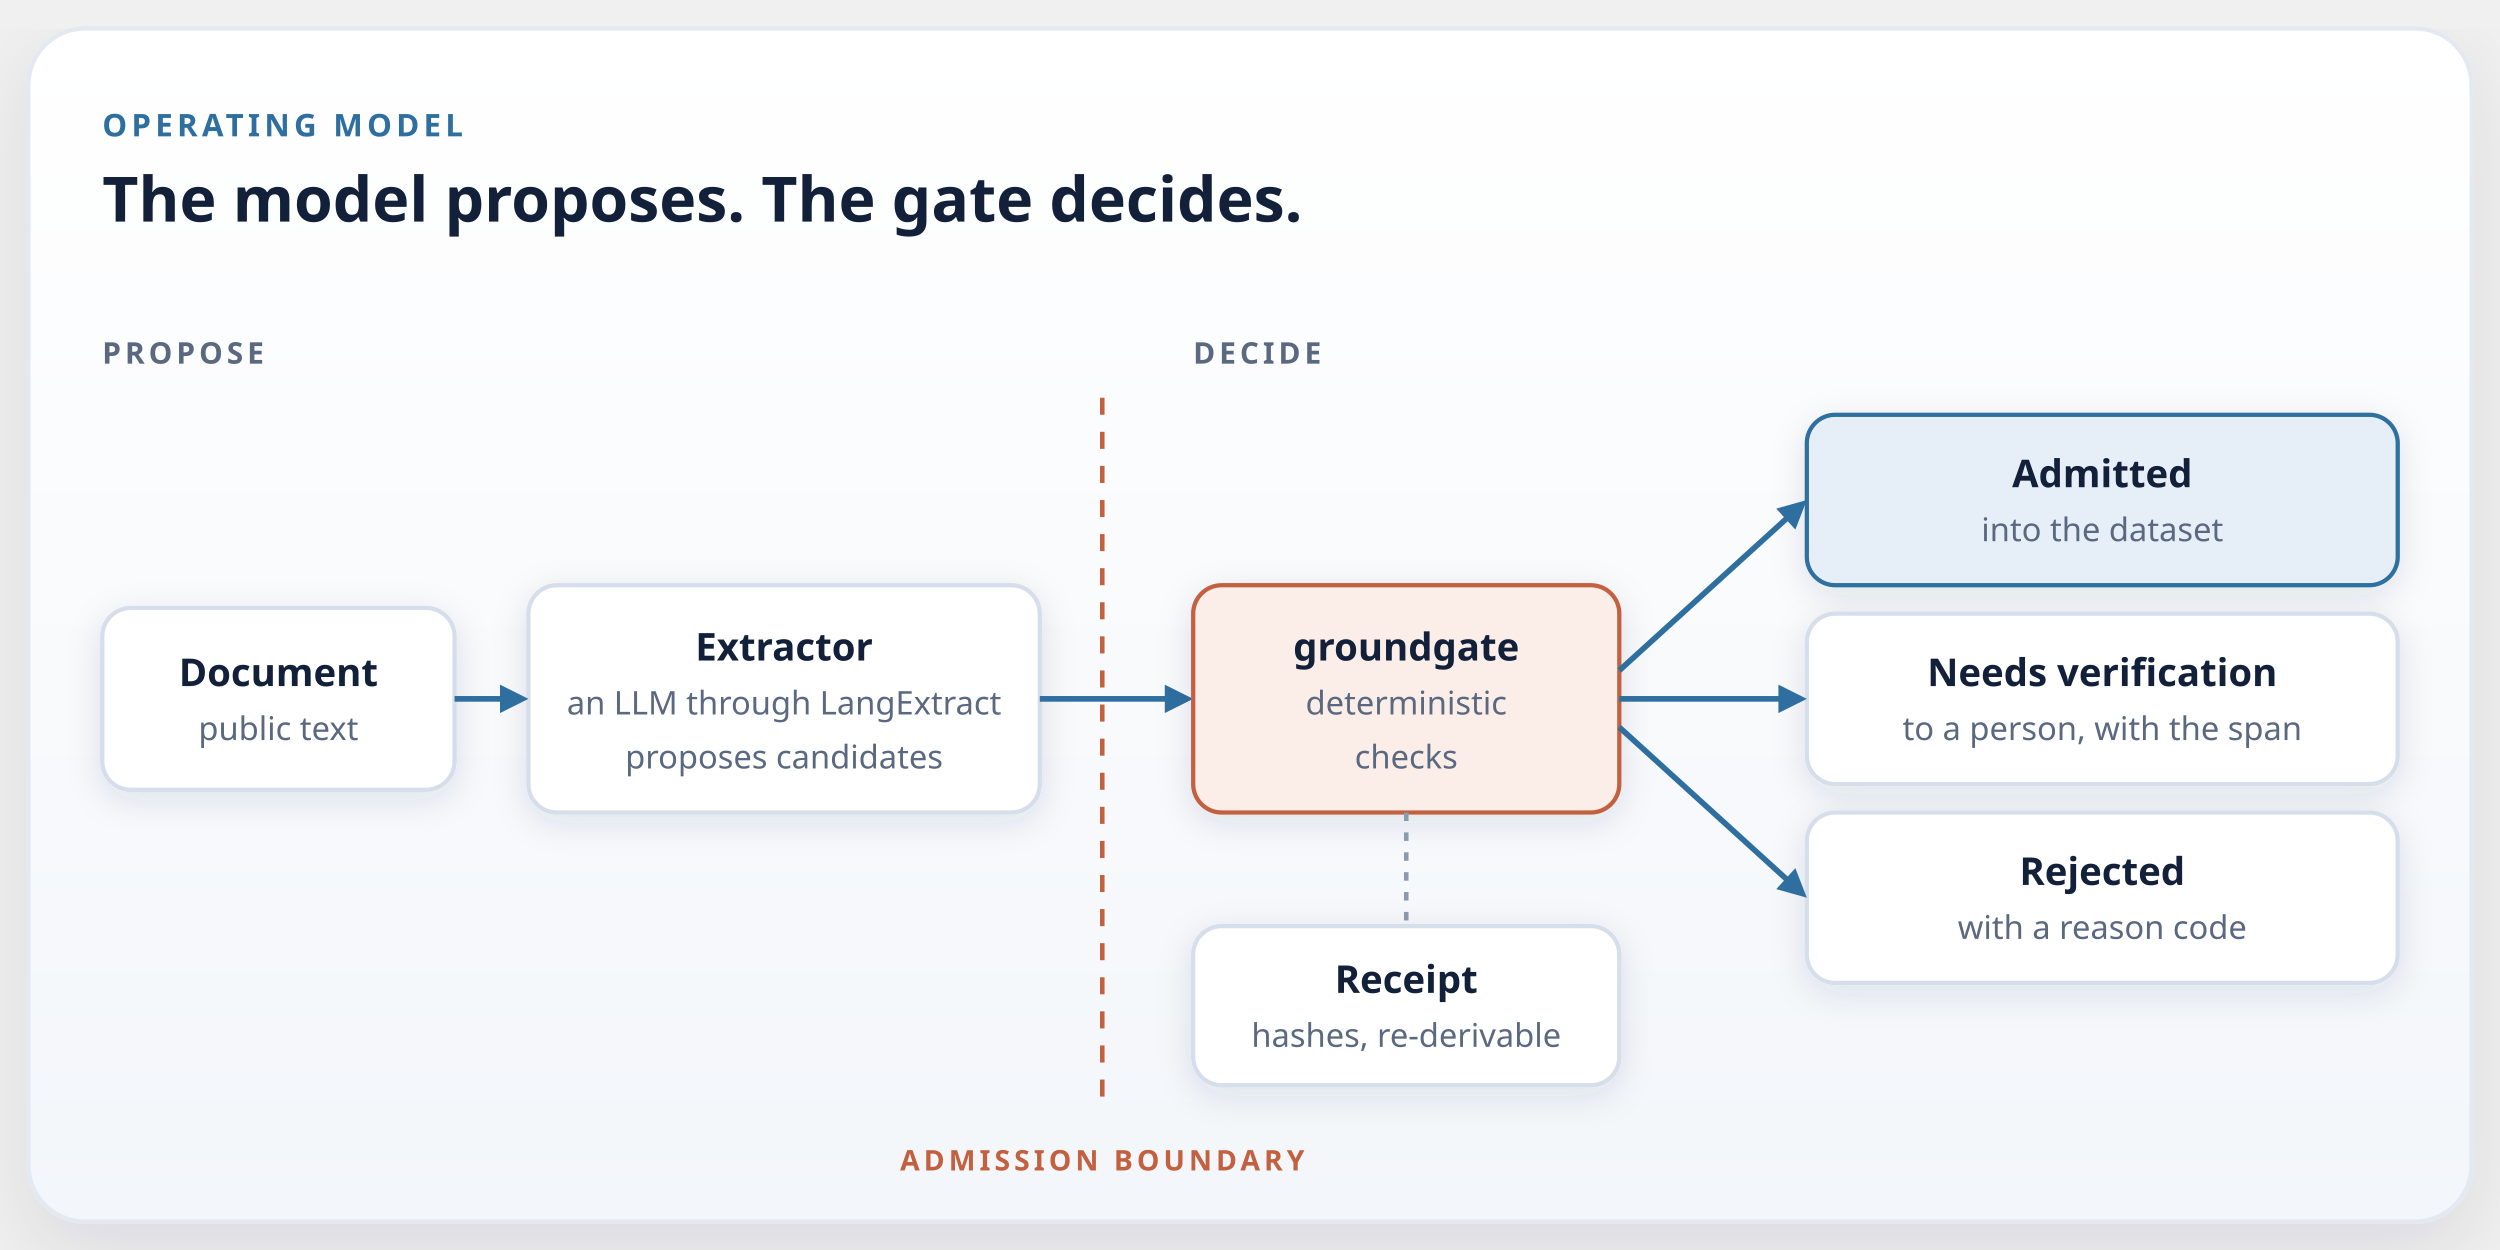
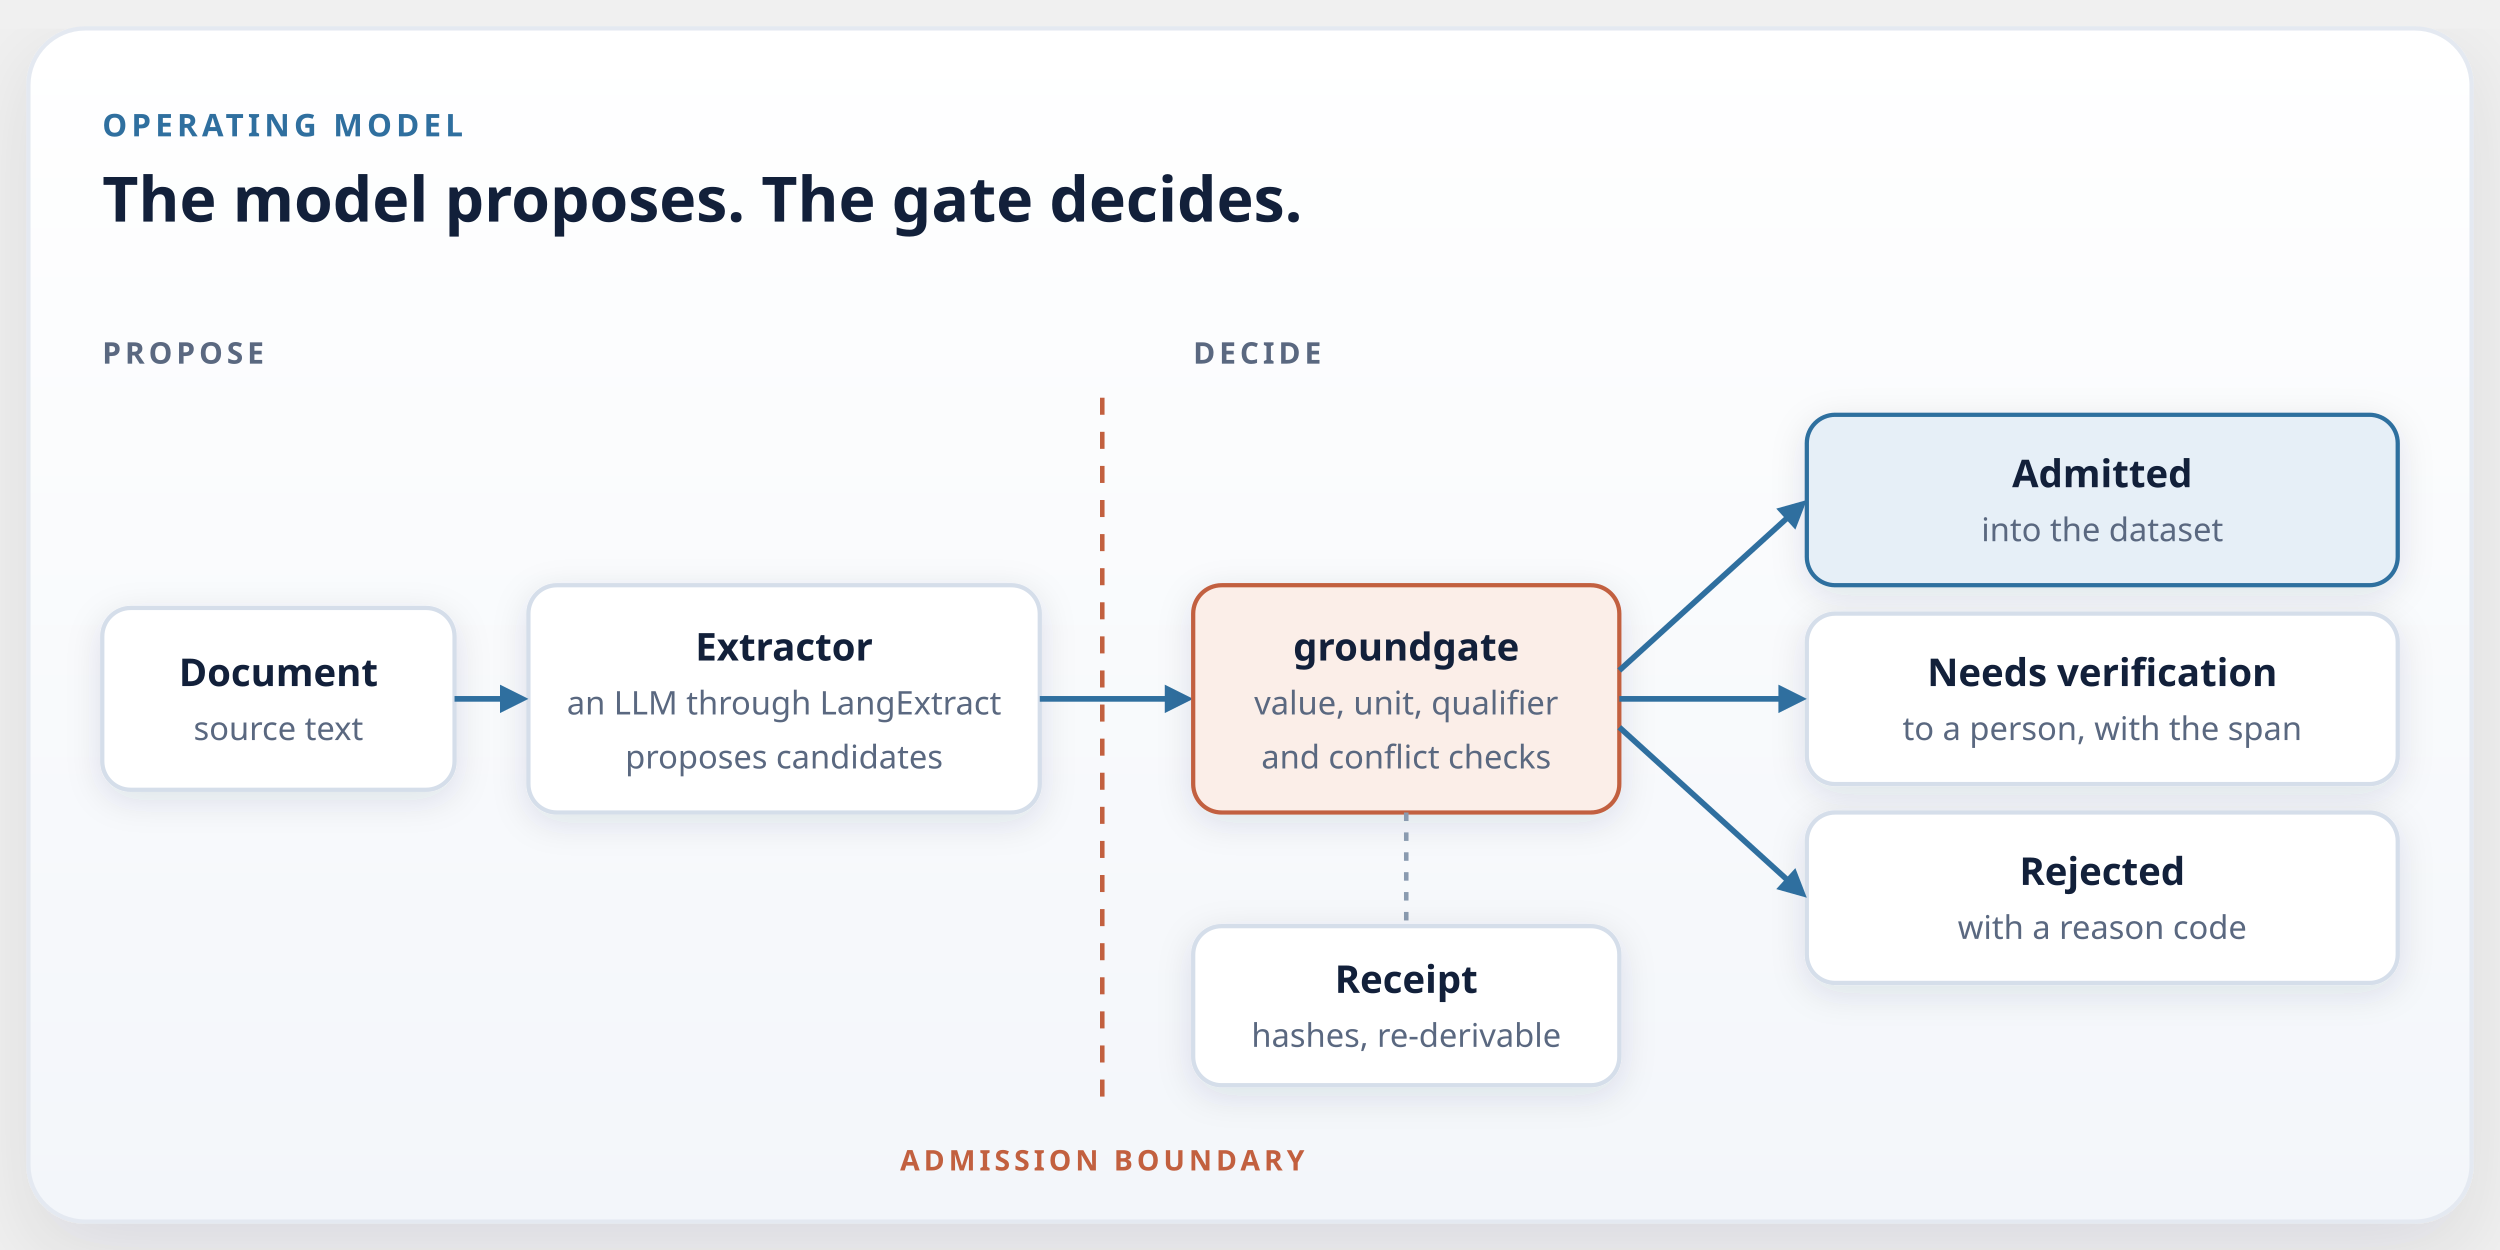
<svg xmlns="http://www.w3.org/2000/svg" viewBox="0 0 880 440" width="880" height="440" font-family="'Segoe UI', system-ui, -apple-system, sans-serif" role="img" aria-labelledby="gate-title gate-desc">
  <defs>
    <linearGradient id="gate-card" x1="0" y1="0" x2="0" y2="1">
      <stop offset="0" stop-color="#ffffff" />
      <stop offset="1" stop-color="#f3f6fa" />
    </linearGradient>
    <filter id="gate-soft" x="-20%" y="-20%" width="140%" height="140%">
      <feDropShadow dx="0" dy="10" stdDeviation="16" flood-color="#1a2740" flood-opacity="0.10" />
    </filter>
    <filter id="gate-lift" x="-30%" y="-30%" width="160%" height="160%">
      <feDropShadow dx="0" dy="3" stdDeviation="6" flood-color="#20344f" flood-opacity="0.11" />
    </filter>
  </defs>
  <rect x="10" y="10" width="860" height="420" rx="20" fill="url(#gate-card)" stroke="#e4e9f1" stroke-width="1.5" filter="url(#gate-soft)" />
  <text x="36" y="48" font-size="11" font-weight="700" fill="#2f6f9f" letter-spacing="1.5">OPERATING MODEL</text>
  <text x="36" y="78" font-size="22" font-weight="700" fill="#12203a">The model proposes. The gate decides.</text>
  <text x="36" y="128" font-size="10.5" font-weight="700" fill="#5a6880" letter-spacing="1.4">PROPOSE</text>
  <text x="420" y="128" font-size="10.5" font-weight="700" fill="#5a6880" letter-spacing="1.4">DECIDE</text>
  <rect x="36" y="214" width="124" height="64" rx="10" fill="#ffffff" stroke="#d5deea" stroke-width="1.5" filter="url(#gate-lift)" />
  <text x="98.0" y="241.5" text-anchor="middle" font-size="13.5" font-weight="700" fill="#12203a">Document</text>
-   <text x="98.0" y="260.5" text-anchor="middle" font-size="11.5" font-weight="400" fill="#5a6880">public text</text>
+   <text x="98.0" y="260.5" text-anchor="middle" font-size="11.5" font-weight="400" fill="#5a6880">source text</text>
  <rect x="186" y="206" width="180" height="80" rx="10" fill="#ffffff" stroke="#d5deea" stroke-width="1.5" filter="url(#gate-lift)" />
  <text x="276.0" y="232.5" text-anchor="middle" font-size="13.5" font-weight="700" fill="#12203a">Extractor</text>
  <text x="276.0" y="251.5" text-anchor="middle" font-size="11.5" font-weight="400" fill="#5a6880">an LLM through LangExtract</text>
  <text x="276.0" y="270.5" text-anchor="middle" font-size="11.5" font-weight="400" fill="#5a6880">proposes candidates</text>
  <line x1="160" y1="246" x2="178.0" y2="246.0" stroke="#2f6f9f" stroke-width="2" />
  <g transform="translate(186,246) rotate(0.0)">
    <path d="M0,0 L-10,-5 L-10,5 z" fill="#2f6f9f" />
  </g>
  <line x1="388" y1="140" x2="388" y2="392" stroke="#c2603f" stroke-width="1.6" stroke-dasharray="6 6" />
  <text x="388" y="412" text-anchor="middle" font-size="10" font-weight="700" fill="#c2603f" letter-spacing="1.4">ADMISSION BOUNDARY</text>
  <line x1="366" y1="246" x2="412.0" y2="246.0" stroke="#2f6f9f" stroke-width="2" />
  <g transform="translate(420,246) rotate(0.0)">
    <path d="M0,0 L-10,-5 L-10,5 z" fill="#2f6f9f" />
  </g>
  <rect x="420" y="206" width="150" height="80" rx="10" fill="#fbeee8" stroke="#c2603f" stroke-width="1.5" filter="url(#gate-lift)" />
  <text x="495.0" y="232.5" text-anchor="middle" font-size="13.5" font-weight="700" fill="#12203a">groundgate</text>
-   <text x="495.0" y="251.5" text-anchor="middle" font-size="11.5" font-weight="400" fill="#5a6880">deterministic</text>
-   <text x="495.0" y="270.5" text-anchor="middle" font-size="11.5" font-weight="400" fill="#5a6880">checks</text>
+   <text x="495.0" y="251.5" text-anchor="middle" font-size="11.5" font-weight="400" fill="#5a6880">value, unit, qualifier</text>
+   <text x="495.0" y="270.5" text-anchor="middle" font-size="11.5" font-weight="400" fill="#5a6880">and conflict checks</text>
  <rect x="636" y="146" width="208" height="60" rx="10" fill="#e6eff7" stroke="#2f6f9f" stroke-width="1.5" filter="url(#gate-lift)" />
  <text x="740.0" y="171.5" text-anchor="middle" font-size="13.5" font-weight="700" fill="#12203a">Admitted</text>
  <text x="740.0" y="190.5" text-anchor="middle" font-size="11.5" font-weight="400" fill="#5a6880">into the dataset</text>
  <rect x="636" y="216" width="208" height="60" rx="10" fill="#ffffff" stroke="#d5deea" stroke-width="1.5" filter="url(#gate-lift)" />
  <text x="740.0" y="241.5" text-anchor="middle" font-size="13.5" font-weight="700" fill="#12203a">Needs verification</text>
  <text x="740.0" y="260.5" text-anchor="middle" font-size="11.5" font-weight="400" fill="#5a6880">to a person, with the span</text>
  <rect x="636" y="286" width="208" height="60" rx="10" fill="#ffffff" stroke="#d5deea" stroke-width="1.5" filter="url(#gate-lift)" />
  <text x="740.0" y="311.5" text-anchor="middle" font-size="13.5" font-weight="700" fill="#12203a">Rejected</text>
  <text x="740.0" y="330.5" text-anchor="middle" font-size="11.5" font-weight="400" fill="#5a6880">with a reason code</text>
  <line x1="570" y1="236" x2="630.1" y2="181.4" stroke="#2f6f9f" stroke-width="2" />
  <g transform="translate(636,176) rotate(-42.3)">
    <path d="M0,0 L-10,-5 L-10,5 z" fill="#2f6f9f" />
  </g>
  <line x1="570" y1="246" x2="628.0" y2="246.0" stroke="#2f6f9f" stroke-width="2" />
  <g transform="translate(636,246) rotate(0.0)">
    <path d="M0,0 L-10,-5 L-10,5 z" fill="#2f6f9f" />
  </g>
  <line x1="570" y1="256" x2="630.1" y2="310.6" stroke="#2f6f9f" stroke-width="2" />
  <g transform="translate(636,316) rotate(42.3)">
    <path d="M0,0 L-10,-5 L-10,5 z" fill="#2f6f9f" />
  </g>
  <line x1="495" y1="286" x2="495" y2="326" stroke="#8a9bb0" stroke-width="1.6" stroke-dasharray="3 4" />
  <rect x="420" y="326" width="150" height="56" rx="10" fill="#ffffff" stroke="#d5deea" stroke-width="1.5" filter="url(#gate-lift)" />
  <text x="495.0" y="349.5" text-anchor="middle" font-size="13.5" font-weight="700" fill="#12203a">Receipt</text>
  <text x="495.0" y="368.5" text-anchor="middle" font-size="11.5" font-weight="400" fill="#5a6880">hashes, re-derivable</text>
</svg>
